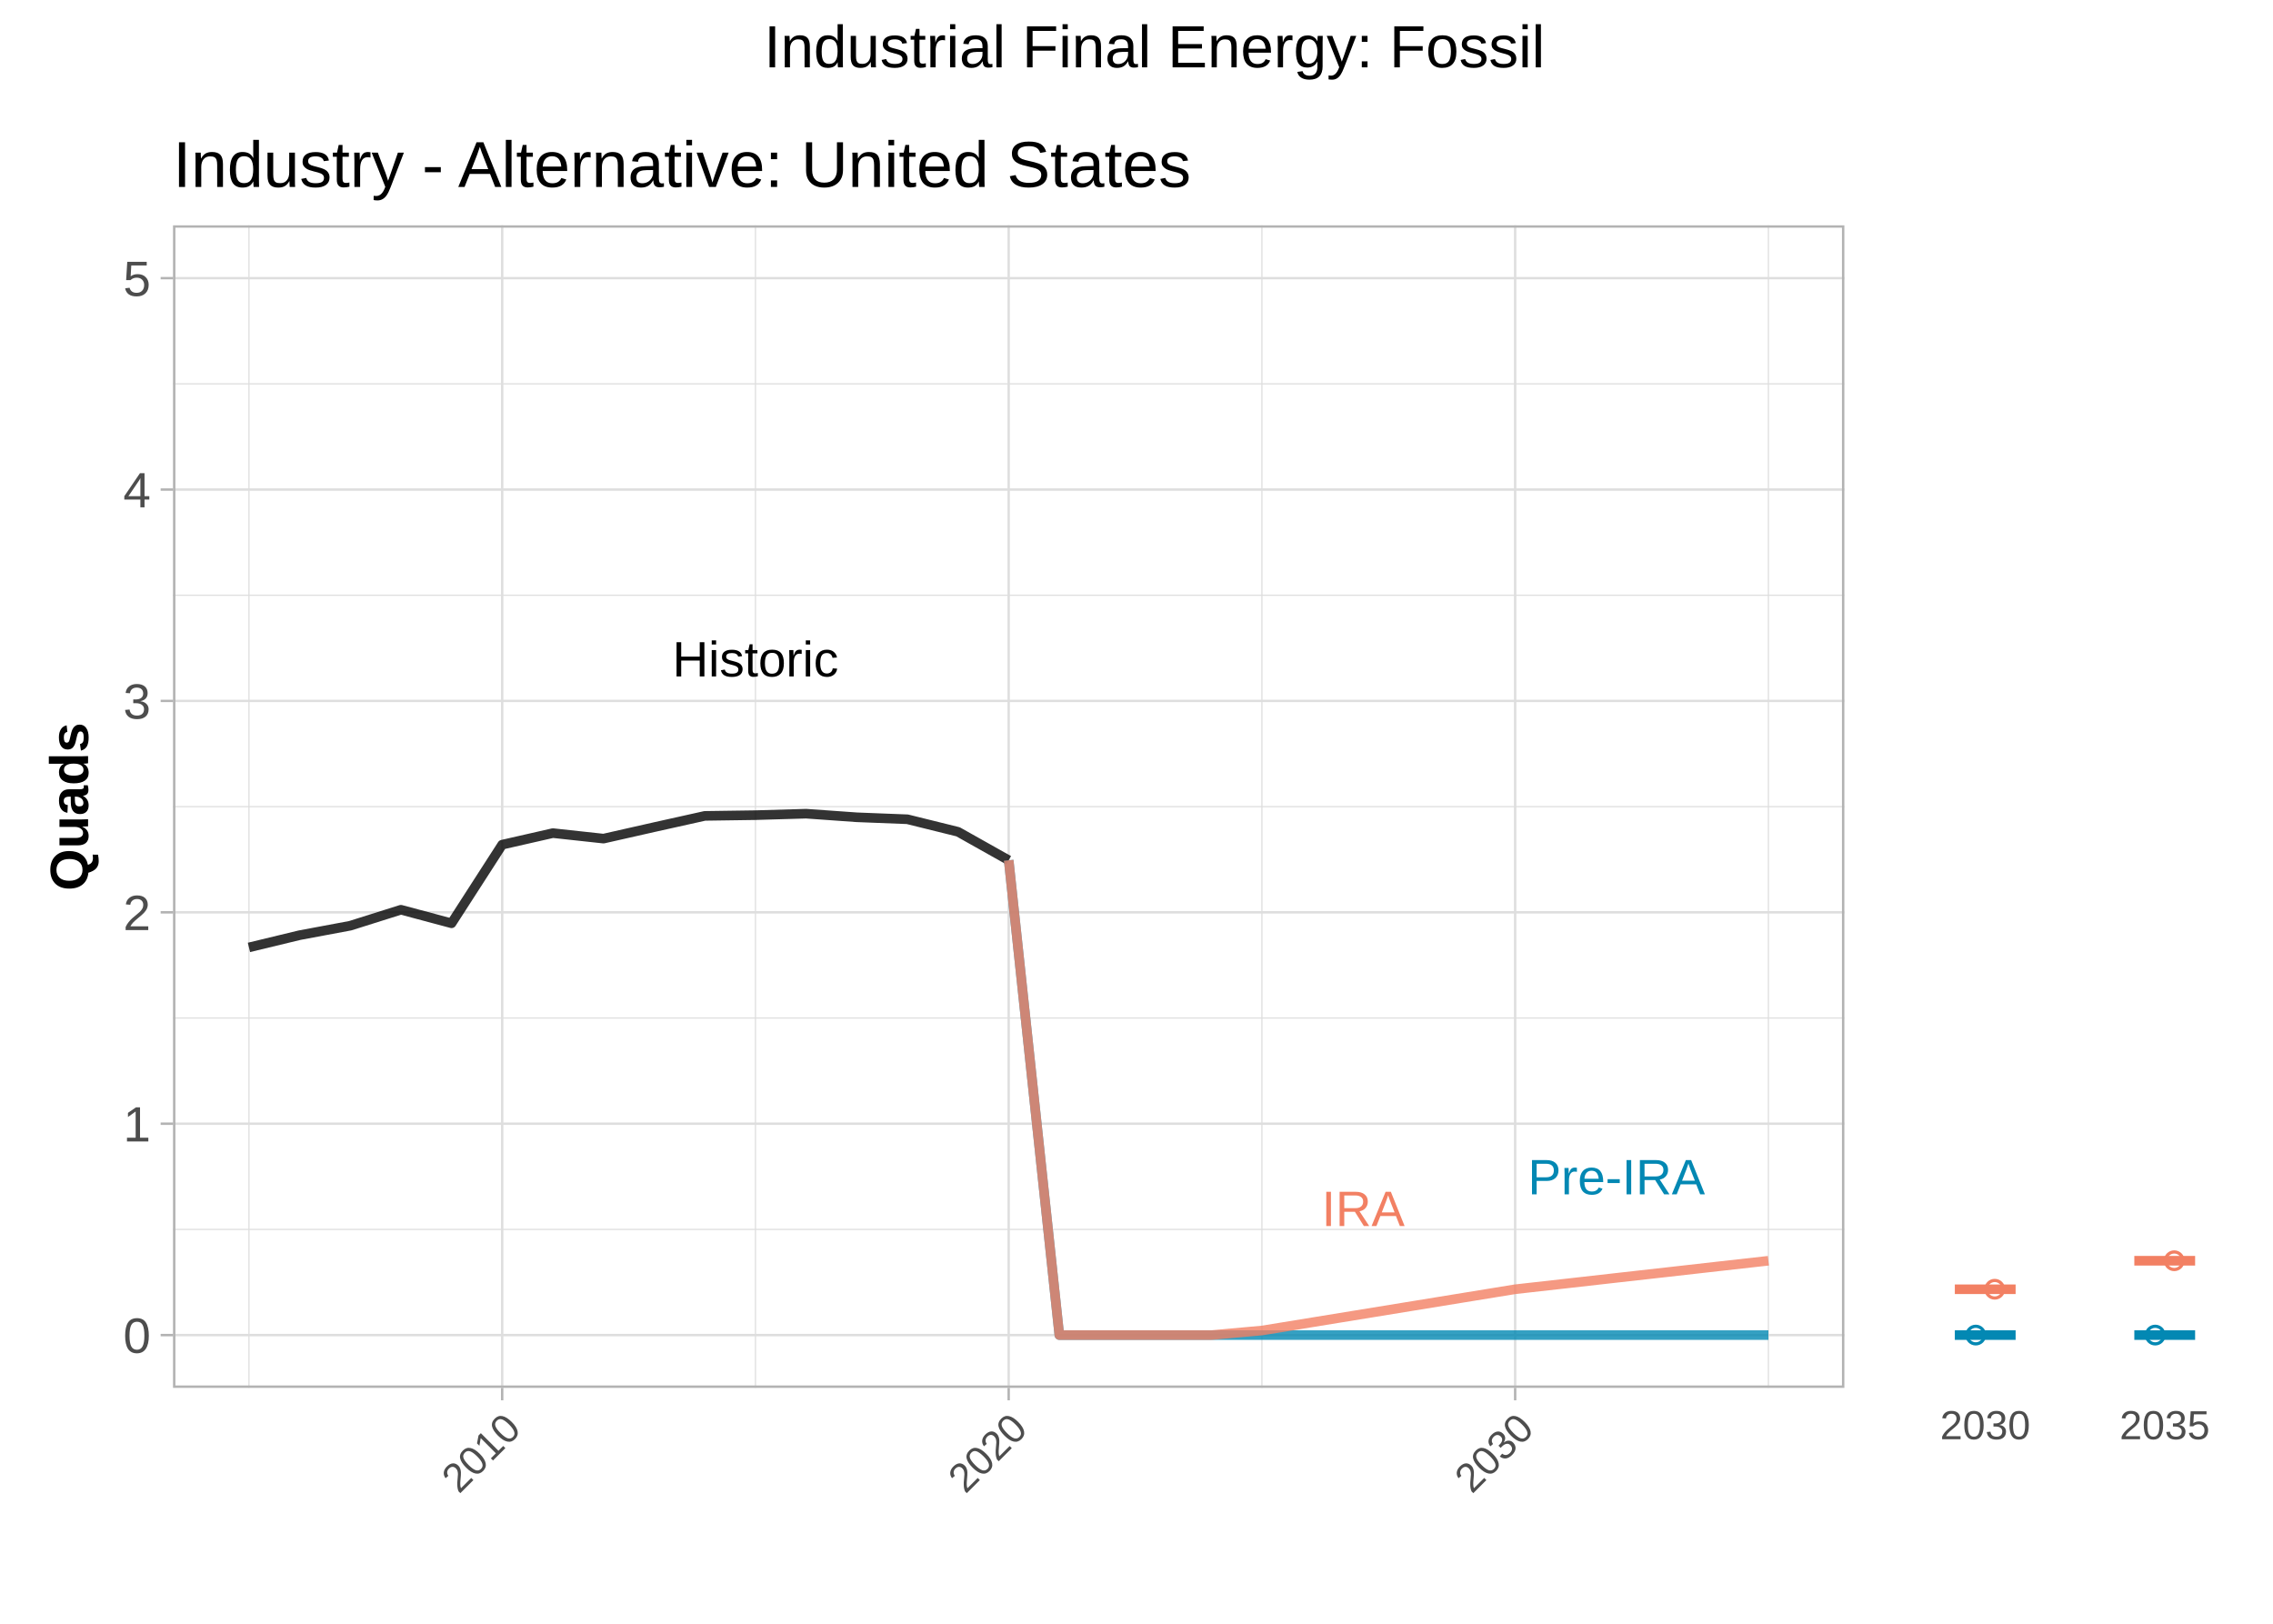
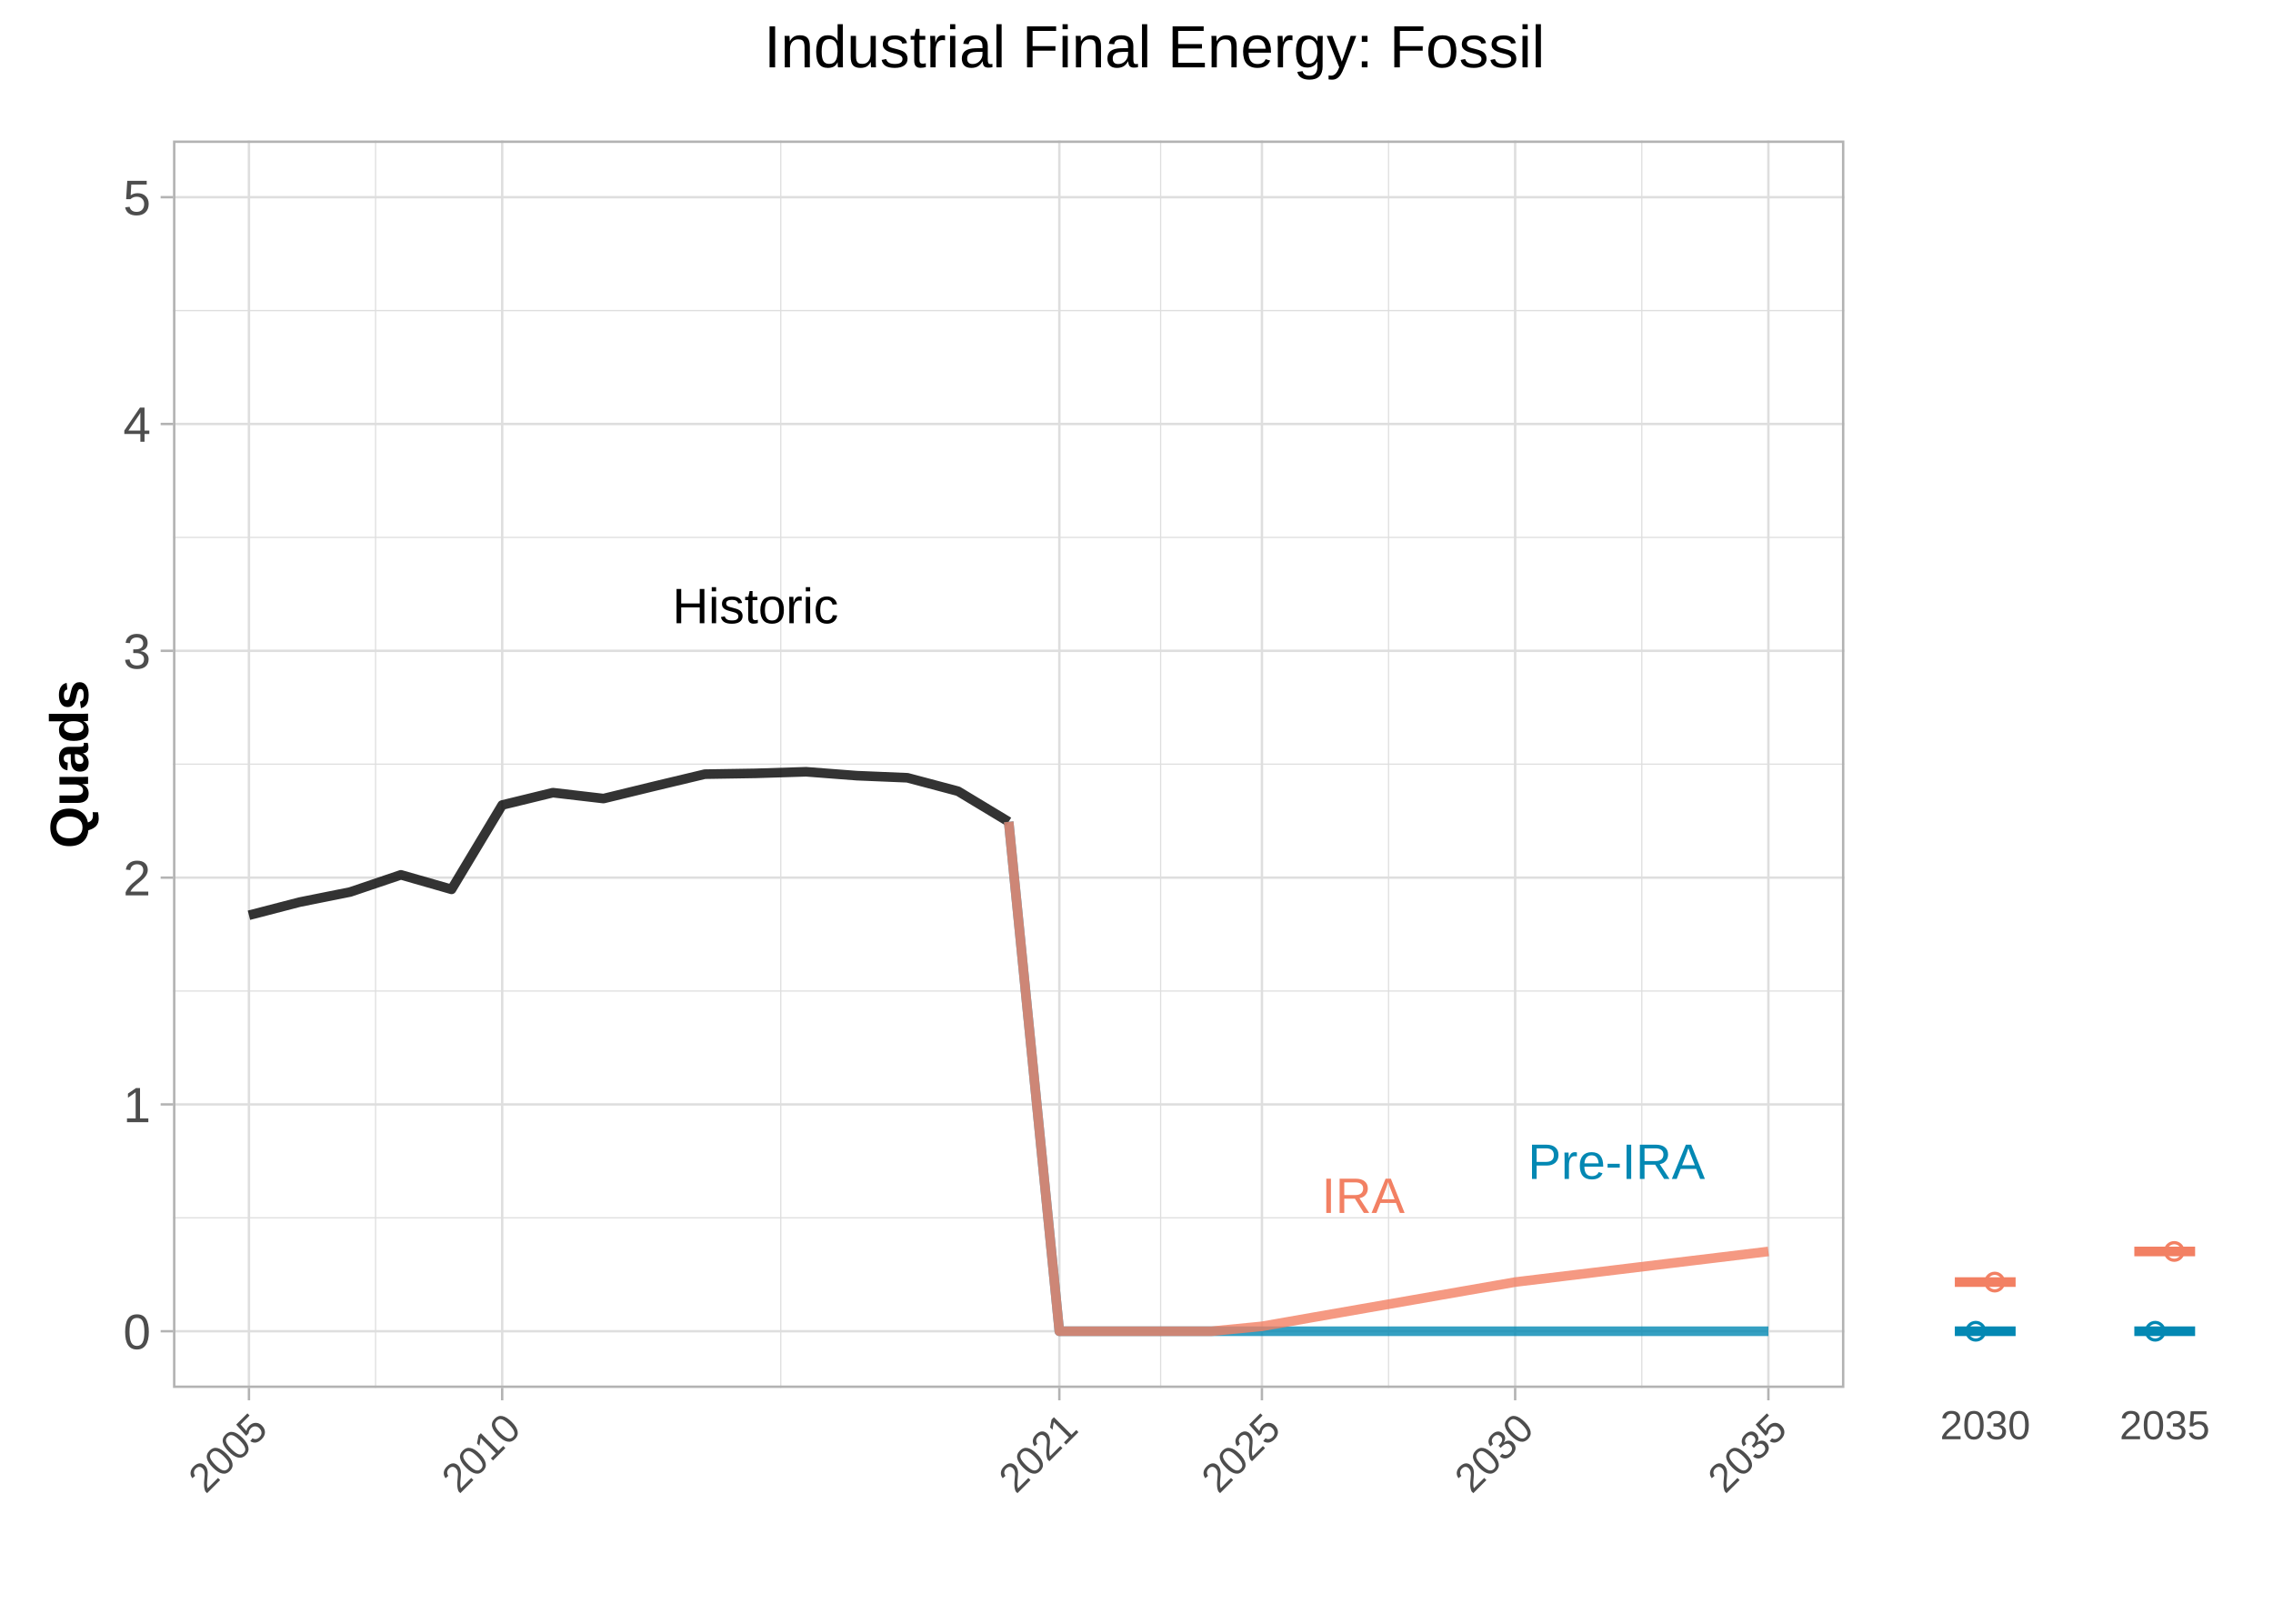
<svg xmlns="http://www.w3.org/2000/svg" class="svglite" width="504.00pt" height="360.00pt" viewBox="0 0 504.00 360.00">
  <defs>
    <style type="text/css">
    .svglite line, .svglite polyline, .svglite polygon, .svglite path, .svglite rect, .svglite circle {
      fill: none;
      stroke: #000000;
      stroke-linecap: round;
      stroke-linejoin: round;
      stroke-miterlimit: 10.00;
    }
    .svglite text {
      white-space: pre;
    }
  </style>
  </defs>
  <rect width="100%" height="100%" style="stroke: none; fill: #FFFFFF;" />
  <defs>
    <clipPath id="cpMC4wMHw1MDQuMDB8MC4wMHwzNjAuMDA=">
      <rect x="0.00" y="0.00" width="504.00" height="360.00" />
    </clipPath>
  </defs>
  <g clip-path="url(#cpMC4wMHw1MDQuMDB8MC4wMHwzNjAuMDA=)">
    <rect x="0" y="0.00" width="504.00" height="360.00" style="stroke-width: 1.07; stroke: #FFFFFF; fill: #FFFFFF;" />
  </g>
  <defs>
    <clipPath id="cpNS40OHw0MTguOTJ8MjMuMTh8MzU0LjUy">
      <rect x="5.48" y="23.18" width="413.44" height="331.34" />
    </clipPath>
  </defs>
  <g clip-path="url(#cpNS40OHw0MTguOTJ8MjMuMTh8MzU0LjUy)">
    <rect x="5.48" y="23.18" width="413.44" height="331.34" style="stroke-width: 1.07; stroke: #FFFFFF; fill: #FFFFFF;" />
  </g>
  <g clip-path="url(#cpMC4wMHw1MDQuMDB8MC4wMHwzNjAuMDA=)">
</g>
  <defs>
-     <clipPath id="cpMzguMzZ8NDA4Ljk2fDQ5Ljk1fDMwNy43Mg==">
-       <rect x="38.36" y="49.95" width="370.60" height="257.76" />
+     <clipPath id="cpMzguMzZ8NDA4Ljk2fDMxLjE1fDMwNy43Mg==">
+       <rect x="38.36" y="31.15" width="370.60" height="276.57" />
    </clipPath>
  </defs>
-   <g clip-path="url(#cpMzguMzZ8NDA4Ljk2fDQ5Ljk1fDMwNy43Mg==)">
-     <rect x="38.36" y="49.95" width="370.60" height="257.76" style="stroke-width: 1.07; stroke: none; fill: #FFFFFF;" />
-     <polyline points="38.36,272.57 408.96,272.57 " style="stroke-width: 0.27; stroke: #DEDEDE; stroke-linecap: butt;" />
-     <polyline points="38.36,225.70 408.96,225.70 " style="stroke-width: 0.27; stroke: #DEDEDE; stroke-linecap: butt;" />
-     <polyline points="38.36,178.84 408.96,178.84 " style="stroke-width: 0.27; stroke: #DEDEDE; stroke-linecap: butt;" />
-     <polyline points="38.36,131.97 408.96,131.97 " style="stroke-width: 0.27; stroke: #DEDEDE; stroke-linecap: butt;" />
-     <polyline points="38.36,85.10 408.96,85.10 " style="stroke-width: 0.27; stroke: #DEDEDE; stroke-linecap: butt;" />
-     <polyline points="55.20,307.72 55.20,49.95 " style="stroke-width: 0.27; stroke: #DEDEDE; stroke-linecap: butt;" />
-     <polyline points="167.51,307.72 167.51,49.95 " style="stroke-width: 0.27; stroke: #DEDEDE; stroke-linecap: butt;" />
-     <polyline points="279.81,307.72 279.81,49.95 " style="stroke-width: 0.27; stroke: #DEDEDE; stroke-linecap: butt;" />
-     <polyline points="392.11,307.72 392.11,49.95 " style="stroke-width: 0.27; stroke: #DEDEDE; stroke-linecap: butt;" />
-     <polyline points="38.36,296.00 408.96,296.00 " style="stroke-width: 0.53; stroke: #DEDEDE; stroke-linecap: butt;" />
-     <polyline points="38.36,249.14 408.96,249.14 " style="stroke-width: 0.53; stroke: #DEDEDE; stroke-linecap: butt;" />
-     <polyline points="38.36,202.27 408.96,202.27 " style="stroke-width: 0.53; stroke: #DEDEDE; stroke-linecap: butt;" />
-     <polyline points="38.36,155.40 408.96,155.40 " style="stroke-width: 0.53; stroke: #DEDEDE; stroke-linecap: butt;" />
-     <polyline points="38.36,108.54 408.96,108.54 " style="stroke-width: 0.53; stroke: #DEDEDE; stroke-linecap: butt;" />
-     <polyline points="38.36,61.67 408.96,61.67 " style="stroke-width: 0.53; stroke: #DEDEDE; stroke-linecap: butt;" />
-     <polyline points="111.35,307.72 111.35,49.95 " style="stroke-width: 0.53; stroke: #DEDEDE; stroke-linecap: butt;" />
-     <polyline points="223.66,307.72 223.66,49.95 " style="stroke-width: 0.53; stroke: #DEDEDE; stroke-linecap: butt;" />
-     <polyline points="335.96,307.72 335.96,49.95 " style="stroke-width: 0.53; stroke: #DEDEDE; stroke-linecap: butt;" />
-     <polyline points="55.20,210.05 66.43,207.34 77.66,205.24 88.89,201.70 100.12,204.70 111.35,187.27 122.59,184.71 133.82,185.93 145.05,183.39 156.28,180.89 167.51,180.73 178.74,180.40 189.97,181.20 201.20,181.64 212.43,184.42 223.66,190.73 " style="stroke-width: 2.13; stroke: #000000; stroke-opacity: 0.80; stroke-linecap: butt;" />
-     <polyline points="223.66,190.73 234.89,296.00 246.12,296.00 257.35,296.00 268.58,296.00 279.81,296.00 291.04,296.00 302.27,296.00 313.50,296.00 324.73,296.00 335.96,296.00 347.19,296.00 358.42,296.00 369.65,296.00 380.88,296.00 392.11,296.00 " style="stroke-width: 2.13; stroke: #0388B3; stroke-opacity: 0.80; stroke-linecap: butt;" />
-     <polyline points="223.66,190.73 234.89,296.00 246.12,296.00 257.35,296.00 268.58,296.00 279.81,294.99 291.04,293.16 302.27,291.33 313.50,289.50 324.73,287.67 335.96,285.84 347.19,284.58 358.42,283.31 369.65,282.05 380.88,280.78 392.11,279.52 " style="stroke-width: 2.13; stroke: #F28063; stroke-opacity: 0.80; stroke-linecap: butt;" />
-     <text x="167.51" y="149.98" text-anchor="middle" style="font-size: 11.04px; font-family: &quot;Arial&quot;;" textLength="36.76px" lengthAdjust="spacingAndGlyphs">Historic</text>
-     <text x="358.42" y="264.80" text-anchor="middle" style="font-size: 11.04px;fill: #0388B3; font-family: &quot;Arial&quot;;" textLength="39.23px" lengthAdjust="spacingAndGlyphs">Pre-IRA</text>
-     <text x="302.27" y="271.83" text-anchor="middle" style="font-size: 11.04px;fill: #F28063; font-family: &quot;Arial&quot;;" textLength="18.39px" lengthAdjust="spacingAndGlyphs">IRA</text>
-     <rect x="38.36" y="49.95" width="370.60" height="257.76" style="stroke-width: 1.07; stroke: #B3B3B3;" />
+   <g clip-path="url(#cpMzguMzZ8NDA4Ljk2fDMxLjE1fDMwNy43Mg==)">
+     <rect x="38.36" y="31.15" width="370.60" height="276.57" style="stroke-width: 1.07; stroke: none; fill: #FFFFFF;" />
+     <polyline points="38.36,270.00 408.96,270.00 " style="stroke-width: 0.27; stroke: #DEDEDE; stroke-linecap: butt;" />
+     <polyline points="38.36,219.72 408.96,219.72 " style="stroke-width: 0.27; stroke: #DEDEDE; stroke-linecap: butt;" />
+     <polyline points="38.36,169.43 408.96,169.43 " style="stroke-width: 0.27; stroke: #DEDEDE; stroke-linecap: butt;" />
+     <polyline points="38.36,119.15 408.96,119.15 " style="stroke-width: 0.27; stroke: #DEDEDE; stroke-linecap: butt;" />
+     <polyline points="38.36,68.86 408.96,68.86 " style="stroke-width: 0.27; stroke: #DEDEDE; stroke-linecap: butt;" />
+     <polyline points="83.28,307.72 83.28,31.15 " style="stroke-width: 0.27; stroke: #DEDEDE; stroke-linecap: butt;" />
+     <polyline points="173.12,307.72 173.12,31.15 " style="stroke-width: 0.27; stroke: #DEDEDE; stroke-linecap: butt;" />
+     <polyline points="257.35,307.72 257.35,31.15 " style="stroke-width: 0.27; stroke: #DEDEDE; stroke-linecap: butt;" />
+     <polyline points="307.89,307.72 307.89,31.15 " style="stroke-width: 0.27; stroke: #DEDEDE; stroke-linecap: butt;" />
+     <polyline points="364.04,307.72 364.04,31.15 " style="stroke-width: 0.27; stroke: #DEDEDE; stroke-linecap: butt;" />
+     <polyline points="38.36,295.15 408.96,295.15 " style="stroke-width: 0.53; stroke: #DEDEDE; stroke-linecap: butt;" />
+     <polyline points="38.36,244.86 408.96,244.86 " style="stroke-width: 0.53; stroke: #DEDEDE; stroke-linecap: butt;" />
+     <polyline points="38.36,194.58 408.96,194.58 " style="stroke-width: 0.53; stroke: #DEDEDE; stroke-linecap: butt;" />
+     <polyline points="38.36,144.29 408.96,144.29 " style="stroke-width: 0.53; stroke: #DEDEDE; stroke-linecap: butt;" />
+     <polyline points="38.36,94.00 408.96,94.00 " style="stroke-width: 0.53; stroke: #DEDEDE; stroke-linecap: butt;" />
+     <polyline points="38.36,43.72 408.96,43.72 " style="stroke-width: 0.53; stroke: #DEDEDE; stroke-linecap: butt;" />
+     <polyline points="55.20,307.72 55.20,31.15 " style="stroke-width: 0.53; stroke: #DEDEDE; stroke-linecap: butt;" />
+     <polyline points="111.35,307.72 111.35,31.15 " style="stroke-width: 0.53; stroke: #DEDEDE; stroke-linecap: butt;" />
+     <polyline points="234.89,307.72 234.89,31.15 " style="stroke-width: 0.53; stroke: #DEDEDE; stroke-linecap: butt;" />
+     <polyline points="279.81,307.72 279.81,31.15 " style="stroke-width: 0.53; stroke: #DEDEDE; stroke-linecap: butt;" />
+     <polyline points="335.96,307.72 335.96,31.15 " style="stroke-width: 0.53; stroke: #DEDEDE; stroke-linecap: butt;" />
+     <polyline points="392.11,307.72 392.11,31.15 " style="stroke-width: 0.53; stroke: #DEDEDE; stroke-linecap: butt;" />
+     <polyline points="55.20,202.92 66.43,200.01 77.66,197.76 88.89,193.96 100.12,197.18 111.35,178.48 122.59,175.74 133.82,177.05 145.05,174.32 156.28,171.64 167.51,171.46 178.74,171.11 189.97,171.97 201.20,172.44 212.43,175.42 223.66,182.20 " style="stroke-width: 2.13; stroke: #000000; stroke-opacity: 0.80; stroke-linecap: butt;" />
+     <polyline points="223.66,182.20 234.89,295.15 246.12,295.15 257.35,295.15 268.58,295.15 279.81,295.15 291.04,295.15 302.27,295.15 313.50,295.15 324.73,295.15 335.96,295.15 347.19,295.15 358.42,295.15 369.65,295.15 380.88,295.15 392.11,295.15 " style="stroke-width: 2.13; stroke: #0388B3; stroke-opacity: 0.80; stroke-linecap: butt;" />
+     <polyline points="223.66,182.20 234.89,295.15 246.12,295.15 257.35,295.15 268.58,295.15 279.81,294.06 291.04,292.09 302.27,290.13 313.50,288.17 324.73,286.21 335.96,284.25 347.19,282.89 358.42,281.53 369.65,280.17 380.88,278.82 392.11,277.46 " style="stroke-width: 2.13; stroke: #F28063; stroke-opacity: 0.80; stroke-linecap: butt;" />
+     <text x="167.51" y="138.18" text-anchor="middle" style="font-size: 11.04px; font-family: &quot;Arial&quot;;" textLength="36.76px" lengthAdjust="spacingAndGlyphs">Historic</text>
+     <text x="358.42" y="261.38" text-anchor="middle" style="font-size: 11.04px;fill: #0388B3; font-family: &quot;Arial&quot;;" textLength="39.23px" lengthAdjust="spacingAndGlyphs">Pre-IRA</text>
+     <text x="302.27" y="268.92" text-anchor="middle" style="font-size: 11.04px;fill: #F28063; font-family: &quot;Arial&quot;;" textLength="18.39px" lengthAdjust="spacingAndGlyphs">IRA</text>
+     <rect x="38.36" y="31.15" width="370.60" height="276.57" style="stroke-width: 1.07; stroke: #B3B3B3;" />
  </g>
  <g clip-path="url(#cpMC4wMHw1MDQuMDB8MC4wMHwzNjAuMDA=)">
-     <text x="33.43" y="299.94" text-anchor="end" style="font-size: 11.00px;fill: #4D4D4D; font-family: &quot;Arial&quot;;" textLength="6.12px" lengthAdjust="spacingAndGlyphs">0</text>
-     <text x="33.43" y="253.07" text-anchor="end" style="font-size: 11.00px;fill: #4D4D4D; font-family: &quot;Arial&quot;;" textLength="6.12px" lengthAdjust="spacingAndGlyphs">1</text>
-     <text x="33.43" y="206.21" text-anchor="end" style="font-size: 11.00px;fill: #4D4D4D; font-family: &quot;Arial&quot;;" textLength="6.12px" lengthAdjust="spacingAndGlyphs">2</text>
-     <text x="33.43" y="159.34" text-anchor="end" style="font-size: 11.00px;fill: #4D4D4D; font-family: &quot;Arial&quot;;" textLength="6.12px" lengthAdjust="spacingAndGlyphs">3</text>
-     <text x="33.43" y="112.48" text-anchor="end" style="font-size: 11.00px;fill: #4D4D4D; font-family: &quot;Arial&quot;;" textLength="6.12px" lengthAdjust="spacingAndGlyphs">4</text>
-     <text x="33.43" y="65.61" text-anchor="end" style="font-size: 11.00px;fill: #4D4D4D; font-family: &quot;Arial&quot;;" textLength="6.12px" lengthAdjust="spacingAndGlyphs">5</text>
-     <polyline points="35.62,296.00 38.36,296.00 " style="stroke-width: 0.53; stroke: #B3B3B3; stroke-linecap: butt;" />
-     <polyline points="35.62,249.14 38.36,249.14 " style="stroke-width: 0.53; stroke: #B3B3B3; stroke-linecap: butt;" />
-     <polyline points="35.62,202.27 38.36,202.27 " style="stroke-width: 0.53; stroke: #B3B3B3; stroke-linecap: butt;" />
-     <polyline points="35.62,155.40 38.36,155.40 " style="stroke-width: 0.53; stroke: #B3B3B3; stroke-linecap: butt;" />
-     <polyline points="35.62,108.54 38.36,108.54 " style="stroke-width: 0.53; stroke: #B3B3B3; stroke-linecap: butt;" />
-     <polyline points="35.62,61.67 38.36,61.67 " style="stroke-width: 0.53; stroke: #B3B3B3; stroke-linecap: butt;" />
+     <text x="33.43" y="299.09" text-anchor="end" style="font-size: 11.00px;fill: #4D4D4D; font-family: &quot;Arial&quot;;" textLength="6.12px" lengthAdjust="spacingAndGlyphs">0</text>
+     <text x="33.43" y="248.80" text-anchor="end" style="font-size: 11.00px;fill: #4D4D4D; font-family: &quot;Arial&quot;;" textLength="6.12px" lengthAdjust="spacingAndGlyphs">1</text>
+     <text x="33.43" y="198.51" text-anchor="end" style="font-size: 11.00px;fill: #4D4D4D; font-family: &quot;Arial&quot;;" textLength="6.12px" lengthAdjust="spacingAndGlyphs">2</text>
+     <text x="33.43" y="148.23" text-anchor="end" style="font-size: 11.00px;fill: #4D4D4D; font-family: &quot;Arial&quot;;" textLength="6.12px" lengthAdjust="spacingAndGlyphs">3</text>
+     <text x="33.43" y="97.94" text-anchor="end" style="font-size: 11.00px;fill: #4D4D4D; font-family: &quot;Arial&quot;;" textLength="6.12px" lengthAdjust="spacingAndGlyphs">4</text>
+     <text x="33.43" y="47.66" text-anchor="end" style="font-size: 11.00px;fill: #4D4D4D; font-family: &quot;Arial&quot;;" textLength="6.12px" lengthAdjust="spacingAndGlyphs">5</text>
+     <polyline points="35.62,295.15 38.36,295.15 " style="stroke-width: 0.53; stroke: #B3B3B3; stroke-linecap: butt;" />
+     <polyline points="35.62,244.86 38.36,244.86 " style="stroke-width: 0.53; stroke: #B3B3B3; stroke-linecap: butt;" />
+     <polyline points="35.62,194.58 38.36,194.58 " style="stroke-width: 0.53; stroke: #B3B3B3; stroke-linecap: butt;" />
+     <polyline points="35.62,144.29 38.36,144.29 " style="stroke-width: 0.53; stroke: #B3B3B3; stroke-linecap: butt;" />
+     <polyline points="35.62,94.00 38.36,94.00 " style="stroke-width: 0.53; stroke: #B3B3B3; stroke-linecap: butt;" />
+     <polyline points="35.62,43.72 38.36,43.72 " style="stroke-width: 0.53; stroke: #B3B3B3; stroke-linecap: butt;" />
+     <polyline points="55.20,310.46 55.20,307.72 " style="stroke-width: 0.53; stroke: #B3B3B3; stroke-linecap: butt;" />
    <polyline points="111.35,310.46 111.35,307.72 " style="stroke-width: 0.53; stroke: #B3B3B3; stroke-linecap: butt;" />
-     <polyline points="223.66,310.46 223.66,307.72 " style="stroke-width: 0.53; stroke: #B3B3B3; stroke-linecap: butt;" />
+     <polyline points="234.89,310.46 234.89,307.72 " style="stroke-width: 0.53; stroke: #B3B3B3; stroke-linecap: butt;" />
+     <polyline points="279.81,310.46 279.81,307.72 " style="stroke-width: 0.53; stroke: #B3B3B3; stroke-linecap: butt;" />
    <polyline points="335.96,310.46 335.96,307.72 " style="stroke-width: 0.53; stroke: #B3B3B3; stroke-linecap: butt;" />
+     <polyline points="392.11,310.46 392.11,307.72 " style="stroke-width: 0.53; stroke: #B3B3B3; stroke-linecap: butt;" />
+     <text transform="translate(59.76,317.21) rotate(-45)" text-anchor="end" style="font-size: 9.00px;fill: #4D4D4D; font-family: &quot;Arial&quot;;" textLength="20.02px" lengthAdjust="spacingAndGlyphs">2005</text>
    <text transform="translate(115.91,317.21) rotate(-45)" text-anchor="end" style="font-size: 9.00px;fill: #4D4D4D; font-family: &quot;Arial&quot;;" textLength="20.02px" lengthAdjust="spacingAndGlyphs">2010</text>
-     <text transform="translate(228.21,317.21) rotate(-45)" text-anchor="end" style="font-size: 9.00px;fill: #4D4D4D; font-family: &quot;Arial&quot;;" textLength="20.02px" lengthAdjust="spacingAndGlyphs">2020</text>
+     <text transform="translate(239.44,317.21) rotate(-45)" text-anchor="end" style="font-size: 9.00px;fill: #4D4D4D; font-family: &quot;Arial&quot;;" textLength="20.02px" lengthAdjust="spacingAndGlyphs">2021</text>
+     <text transform="translate(284.37,317.21) rotate(-45)" text-anchor="end" style="font-size: 9.00px;fill: #4D4D4D; font-family: &quot;Arial&quot;;" textLength="20.02px" lengthAdjust="spacingAndGlyphs">2025</text>
    <text transform="translate(340.52,317.21) rotate(-45)" text-anchor="end" style="font-size: 9.00px;fill: #4D4D4D; font-family: &quot;Arial&quot;;" textLength="20.02px" lengthAdjust="spacingAndGlyphs">2030</text>
-     <text transform="translate(19.53,178.84) rotate(-90)" text-anchor="middle" style="font-size: 12.00px; font-weight: bold; font-family: &quot;Arial&quot;;" textLength="37.35px" lengthAdjust="spacingAndGlyphs">Quads</text>
-     <text x="38.36" y="41.45" style="font-size: 14.40px; font-family: &quot;Arial&quot;;" textLength="225.60px" lengthAdjust="spacingAndGlyphs">Industry - Alternative: United States</text>
+     <text transform="translate(396.67,317.21) rotate(-45)" text-anchor="end" style="font-size: 9.00px;fill: #4D4D4D; font-family: &quot;Arial&quot;;" textLength="20.02px" lengthAdjust="spacingAndGlyphs">2035</text>
+     <text transform="translate(19.53,169.43) rotate(-90)" text-anchor="middle" style="font-size: 12.00px; font-weight: bold; font-family: &quot;Arial&quot;;" textLength="37.35px" lengthAdjust="spacingAndGlyphs">Quads</text>
  </g>
  <defs>
    <clipPath id="cpNDE4LjkyfDQ1OC43MnwyMy4xOHwzNTQuNTI=">
      <rect x="418.92" y="23.18" width="39.80" height="331.34" />
    </clipPath>
  </defs>
  <g clip-path="url(#cpNDE4LjkyfDQ1OC43MnwyMy4xOHwzNTQuNTI=)">
    <rect x="418.92" y="23.18" width="39.80" height="331.34" style="stroke-width: 1.07; stroke: #FFFFFF; fill: #FFFFFF;" />
  </g>
  <g clip-path="url(#cpMC4wMHw1MDQuMDB8MC4wMHwzNjAuMDA=)">
</g>
  <defs>
-     <clipPath id="cpNDIxLjY2fDQ1OC43Mnw0OS45NXwzMDcuNzI=">
-       <rect x="421.66" y="49.95" width="37.06" height="257.76" />
+     <clipPath id="cpNDIxLjY2fDQ1OC43MnwzMS4xNXwzMDcuNzI=">
+       <rect x="421.66" y="31.15" width="37.06" height="276.57" />
    </clipPath>
  </defs>
-   <g clip-path="url(#cpNDIxLjY2fDQ1OC43Mnw0OS45NXwzMDcuNzI=)">
-     <rect x="421.66" y="49.95" width="37.06" height="257.76" style="stroke-width: 1.07; stroke: none; fill: #FFFFFF;" />
-     <circle cx="442.30" cy="285.84" r="1.95" style="stroke-width: 0.71; stroke: #F28063;" />
-     <circle cx="438.09" cy="296.00" r="1.95" style="stroke-width: 0.71; stroke: #0388B3;" />
-     <line x1="433.45" y1="296.00" x2="446.93" y2="296.00" style="stroke-width: 2.13; stroke: #0388B3; stroke-linecap: butt;" />
-     <line x1="433.45" y1="285.84" x2="446.93" y2="285.84" style="stroke-width: 2.13; stroke: #F28063; stroke-linecap: butt;" />
+   <g clip-path="url(#cpNDIxLjY2fDQ1OC43MnwzMS4xNXwzMDcuNzI=)">
+     <rect x="421.66" y="31.15" width="37.06" height="276.57" style="stroke-width: 1.07; stroke: none; fill: #FFFFFF;" />
+     <circle cx="442.30" cy="284.25" r="1.95" style="stroke-width: 0.71; stroke: #F28063;" />
+     <circle cx="438.09" cy="295.15" r="1.95" style="stroke-width: 0.71; stroke: #0388B3;" />
+     <line x1="433.45" y1="295.15" x2="446.93" y2="295.15" style="stroke-width: 2.13; stroke: #0388B3; stroke-linecap: butt;" />
+     <line x1="433.45" y1="284.25" x2="446.93" y2="284.25" style="stroke-width: 2.13; stroke: #F28063; stroke-linecap: butt;" />
  </g>
  <g clip-path="url(#cpMC4wMHw1MDQuMDB8MC4wMHwzNjAuMDA=)">
    <text x="440.19" y="319.09" text-anchor="middle" style="font-size: 9.00px;fill: #4D4D4D; font-family: &quot;Arial&quot;;" textLength="20.02px" lengthAdjust="spacingAndGlyphs">2030</text>
  </g>
  <defs>
    <clipPath id="cpNDU4LjcyfDQ5OC41MnwyMy4xOHwzNTQuNTI=">
      <rect x="458.72" y="23.18" width="39.80" height="331.34" />
    </clipPath>
  </defs>
  <g clip-path="url(#cpNDU4LjcyfDQ5OC41MnwyMy4xOHwzNTQuNTI=)">
    <rect x="458.72" y="23.18" width="39.80" height="331.34" style="stroke-width: 1.07; stroke: #FFFFFF; fill: #FFFFFF;" />
  </g>
  <g clip-path="url(#cpMC4wMHw1MDQuMDB8MC4wMHwzNjAuMDA=)">
</g>
  <defs>
-     <clipPath id="cpNDYxLjQ2fDQ5OC41Mnw0OS45NXwzMDcuNzI=">
-       <rect x="461.46" y="49.95" width="37.06" height="257.76" />
+     <clipPath id="cpNDYxLjQ2fDQ5OC41MnwzMS4xNXwzMDcuNzI=">
+       <rect x="461.46" y="31.15" width="37.06" height="276.57" />
    </clipPath>
  </defs>
-   <g clip-path="url(#cpNDYxLjQ2fDQ5OC41Mnw0OS45NXwzMDcuNzI=)">
-     <rect x="461.46" y="49.95" width="37.06" height="257.76" style="stroke-width: 1.07; stroke: none; fill: #FFFFFF;" />
-     <circle cx="482.10" cy="279.52" r="1.95" style="stroke-width: 0.71; stroke: #F28063;" />
-     <circle cx="477.88" cy="296.00" r="1.95" style="stroke-width: 0.71; stroke: #0388B3;" />
-     <line x1="473.25" y1="296.00" x2="486.73" y2="296.00" style="stroke-width: 2.13; stroke: #0388B3; stroke-linecap: butt;" />
-     <line x1="473.25" y1="279.52" x2="486.73" y2="279.52" style="stroke-width: 2.13; stroke: #F28063; stroke-linecap: butt;" />
+   <g clip-path="url(#cpNDYxLjQ2fDQ5OC41MnwzMS4xNXwzMDcuNzI=)">
+     <rect x="461.46" y="31.15" width="37.06" height="276.57" style="stroke-width: 1.07; stroke: none; fill: #FFFFFF;" />
+     <circle cx="482.10" cy="277.46" r="1.95" style="stroke-width: 0.71; stroke: #F28063;" />
+     <circle cx="477.88" cy="295.15" r="1.95" style="stroke-width: 0.71; stroke: #0388B3;" />
+     <line x1="473.25" y1="295.15" x2="486.73" y2="295.15" style="stroke-width: 2.13; stroke: #0388B3; stroke-linecap: butt;" />
+     <line x1="473.25" y1="277.46" x2="486.73" y2="277.46" style="stroke-width: 2.13; stroke: #F28063; stroke-linecap: butt;" />
  </g>
  <g clip-path="url(#cpMC4wMHw1MDQuMDB8MC4wMHwzNjAuMDA=)">
    <text x="479.99" y="319.09" text-anchor="middle" style="font-size: 9.00px;fill: #4D4D4D; font-family: &quot;Arial&quot;;" textLength="20.02px" lengthAdjust="spacingAndGlyphs">2035</text>
    <text x="255.99" y="14.93" text-anchor="middle" style="font-size: 13.20px; font-family: &quot;Arial&quot;;" textLength="173.02px" lengthAdjust="spacingAndGlyphs">Industrial Final Energy: Fossil</text>
  </g>
</svg>
